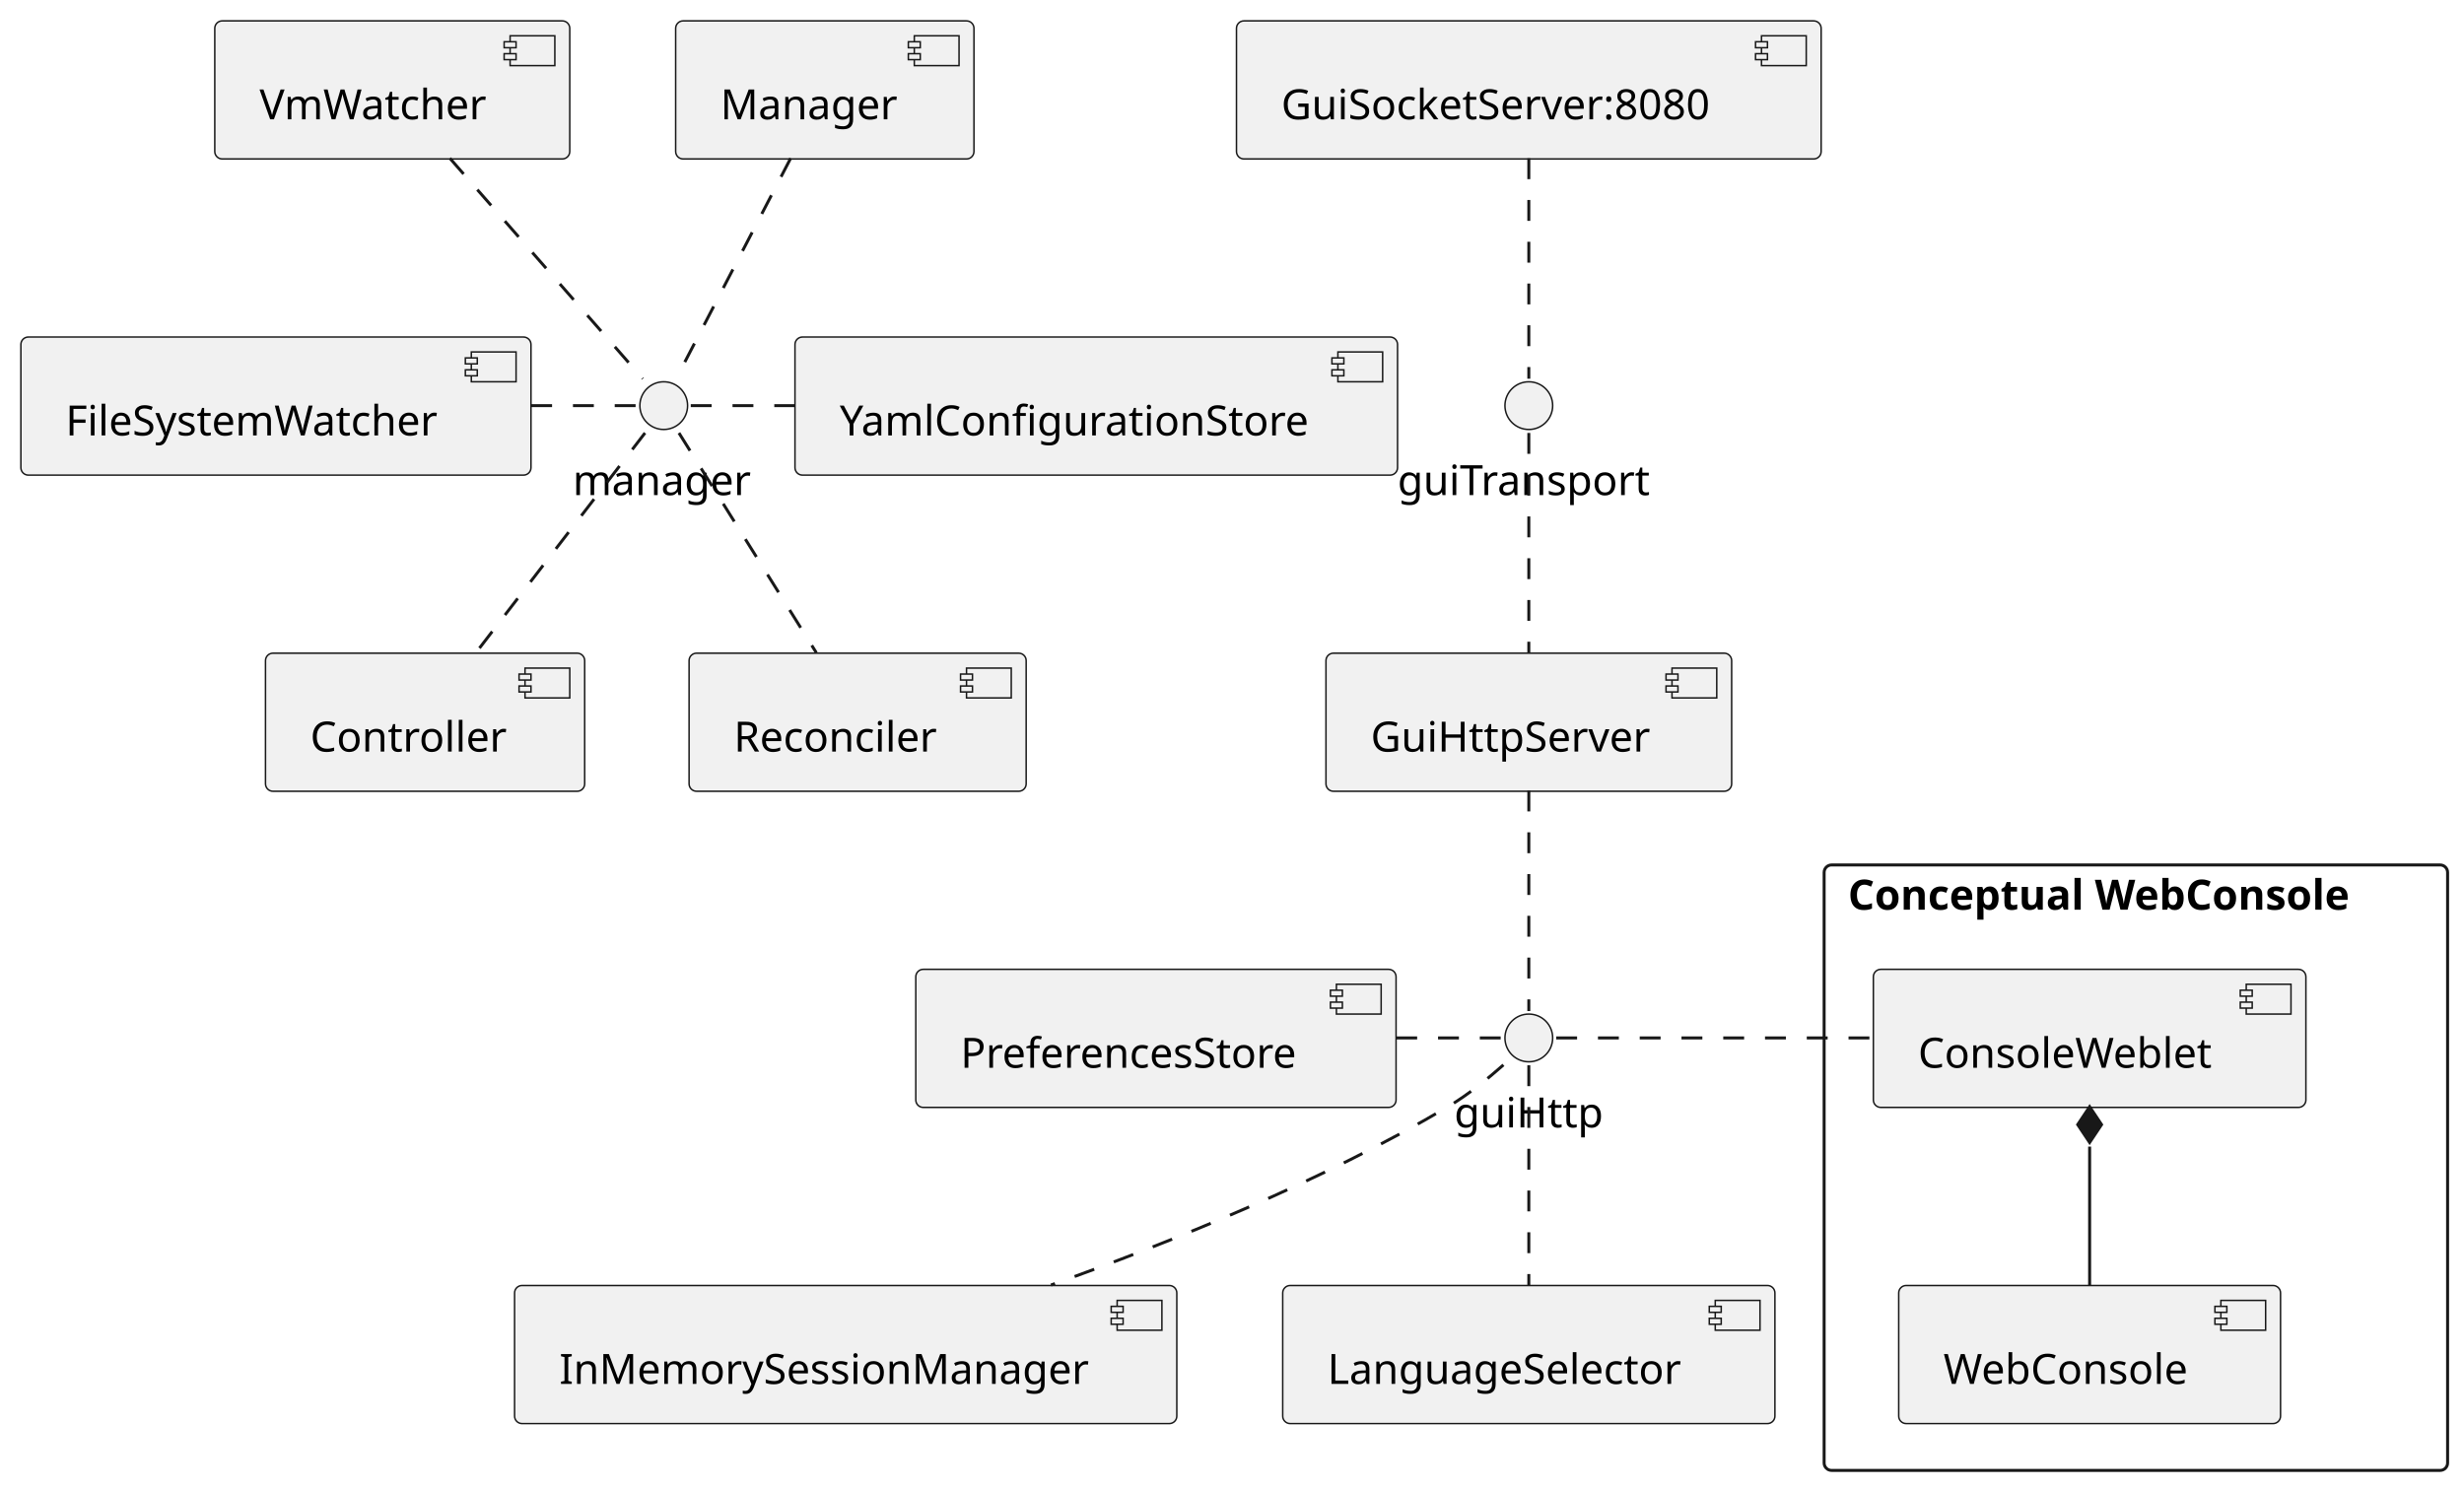
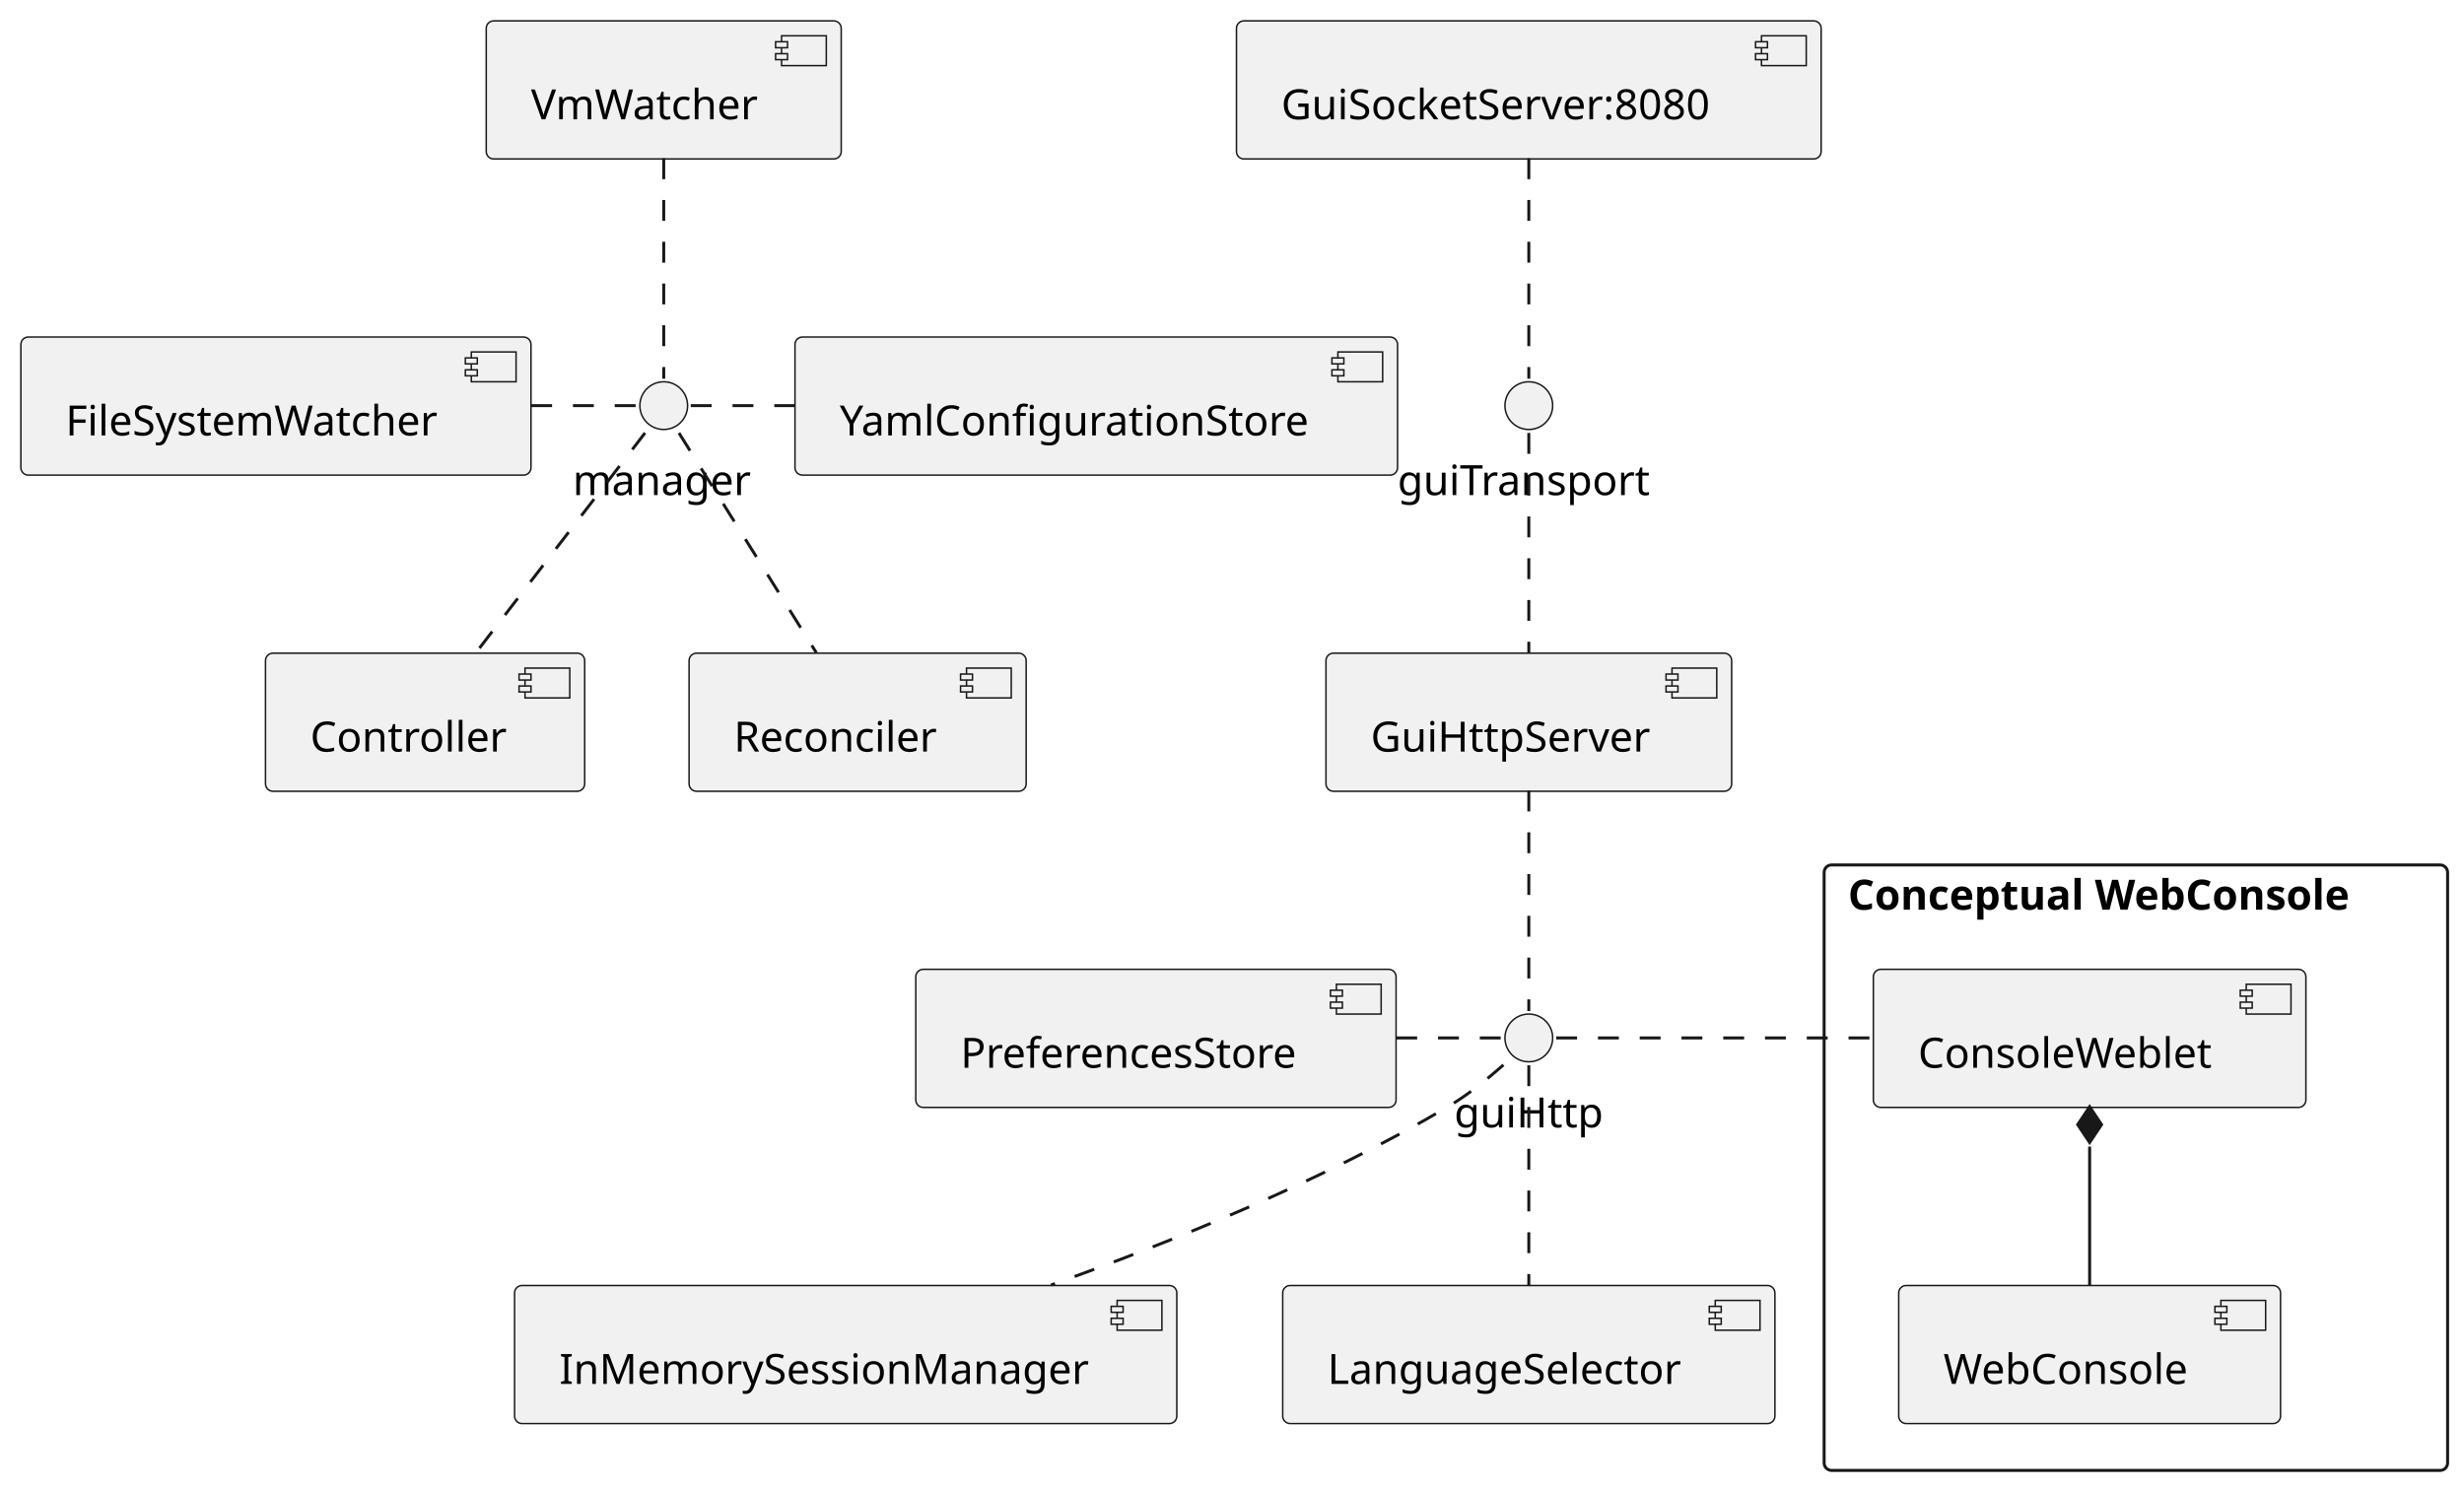
<svg xmlns="http://www.w3.org/2000/svg" contentStyleType="text/css" height="499px" preserveAspectRatio="none" style="width:826px;height:499px;background:#FFFFFF;" version="1.1" viewBox="0 0 826 499" width="826px" zoomAndPan="magnify">
  <defs />
  <g>
    <g id="cluster_Conceptual WebConsole">
      <rect fill="none" height="203" rx="2.5" ry="2.5" style="stroke:#181818;stroke-width:1.0;" width="209" x="611.5" y="290" />
      <text fill="#000000" font-family="sans-serif" font-size="14" font-weight="bold" lengthAdjust="spacing" textLength="193" x="619.5" y="304.995">Conceptual WebConsole</text>
    </g>
    <g id="elem_ConsoleWeblet">
      <rect fill="#F1F1F1" height="46.297" rx="2.5" ry="2.5" style="stroke:#181818;stroke-width:0.5;" width="145" x="628" y="325" />
      <rect fill="#F1F1F1" height="10" style="stroke:#181818;stroke-width:0.5;" width="15" x="753" y="330" />
      <rect fill="#F1F1F1" height="2" style="stroke:#181818;stroke-width:0.5;" width="4" x="751" y="332" />
      <rect fill="#F1F1F1" height="2" style="stroke:#181818;stroke-width:0.5;" width="4" x="751" y="336" />
      <text fill="#000000" font-family="sans-serif" font-size="14" lengthAdjust="spacing" textLength="105" x="643" y="357.995">ConsoleWeblet</text>
    </g>
    <g id="elem_WebConsole">
      <rect fill="#F1F1F1" height="46.297" rx="2.5" ry="2.5" style="stroke:#181818;stroke-width:0.5;" width="128" x="636.5" y="431" />
      <rect fill="#F1F1F1" height="10" style="stroke:#181818;stroke-width:0.5;" width="15" x="744.5" y="436" />
      <rect fill="#F1F1F1" height="2" style="stroke:#181818;stroke-width:0.5;" width="4" x="742.5" y="438" />
      <rect fill="#F1F1F1" height="2" style="stroke:#181818;stroke-width:0.5;" width="4" x="742.5" y="442" />
      <text fill="#000000" font-family="sans-serif" font-size="14" lengthAdjust="spacing" textLength="88" x="651.5" y="463.995">WebConsole</text>
    </g>
    <g id="elem_mgr">
      <ellipse cx="222.5" cy="136" fill="#F1F1F1" rx="8" ry="8" style="stroke:#181818;stroke-width:0.5;" />
      <text fill="#000000" font-family="sans-serif" font-size="14" lengthAdjust="spacing" textLength="61" x="192" y="165.995">manager</text>
    </g>
    <g id="elem_FileSystemWatcher">
      <rect fill="#F1F1F1" height="46.297" rx="2.5" ry="2.5" style="stroke:#181818;stroke-width:0.5;" width="171" x="7" y="113" />
      <rect fill="#F1F1F1" height="10" style="stroke:#181818;stroke-width:0.5;" width="15" x="158" y="118" />
      <rect fill="#F1F1F1" height="2" style="stroke:#181818;stroke-width:0.5;" width="4" x="156" y="120" />
      <rect fill="#F1F1F1" height="2" style="stroke:#181818;stroke-width:0.5;" width="4" x="156" y="124" />
      <text fill="#000000" font-family="sans-serif" font-size="14" lengthAdjust="spacing" textLength="131" x="22" y="145.995">FileSystemWatcher</text>
    </g>
    <g id="elem_YamlConfigurationStore">
      <rect fill="#F1F1F1" height="46.297" rx="2.5" ry="2.5" style="stroke:#181818;stroke-width:0.5;" width="202" x="266.5" y="113" />
      <rect fill="#F1F1F1" height="10" style="stroke:#181818;stroke-width:0.5;" width="15" x="448.5" y="118" />
      <rect fill="#F1F1F1" height="2" style="stroke:#181818;stroke-width:0.5;" width="4" x="446.5" y="120" />
      <rect fill="#F1F1F1" height="2" style="stroke:#181818;stroke-width:0.5;" width="4" x="446.5" y="124" />
      <text fill="#000000" font-family="sans-serif" font-size="14" lengthAdjust="spacing" textLength="162" x="281.5" y="145.995">YamlConfigurationStore</text>
    </g>
    <g id="elem_Controller">
      <rect fill="#F1F1F1" height="46.297" rx="2.5" ry="2.5" style="stroke:#181818;stroke-width:0.5;" width="107" x="89" y="219" />
      <rect fill="#F1F1F1" height="10" style="stroke:#181818;stroke-width:0.5;" width="15" x="176" y="224" />
      <rect fill="#F1F1F1" height="2" style="stroke:#181818;stroke-width:0.5;" width="4" x="174" y="226" />
      <rect fill="#F1F1F1" height="2" style="stroke:#181818;stroke-width:0.5;" width="4" x="174" y="230" />
      <text fill="#000000" font-family="sans-serif" font-size="14" lengthAdjust="spacing" textLength="67" x="104" y="251.995">Controller</text>
    </g>
-     <g id="elem_Manager">
-       <rect fill="#F1F1F1" height="46.297" rx="2.5" ry="2.5" style="stroke:#181818;stroke-width:0.5;" width="100" x="226.5" y="7" />
-       <rect fill="#F1F1F1" height="10" style="stroke:#181818;stroke-width:0.5;" width="15" x="306.5" y="12" />
-       <rect fill="#F1F1F1" height="2" style="stroke:#181818;stroke-width:0.5;" width="4" x="304.5" y="14" />
-       <rect fill="#F1F1F1" height="2" style="stroke:#181818;stroke-width:0.5;" width="4" x="304.5" y="18" />
-       <text fill="#000000" font-family="sans-serif" font-size="14" lengthAdjust="spacing" textLength="60" x="241.5" y="39.995">Manager</text>
-     </g>
    <g id="elem_VmWatcher">
-       <rect fill="#F1F1F1" height="46.297" rx="2.5" ry="2.5" style="stroke:#181818;stroke-width:0.5;" width="119" x="72" y="7" />
-       <rect fill="#F1F1F1" height="10" style="stroke:#181818;stroke-width:0.5;" width="15" x="171" y="12" />
-       <rect fill="#F1F1F1" height="2" style="stroke:#181818;stroke-width:0.5;" width="4" x="169" y="14" />
-       <rect fill="#F1F1F1" height="2" style="stroke:#181818;stroke-width:0.5;" width="4" x="169" y="18" />
-       <text fill="#000000" font-family="sans-serif" font-size="14" lengthAdjust="spacing" textLength="79" x="87" y="39.995">VmWatcher</text>
+       <rect fill="#F1F1F1" height="46.297" rx="2.5" ry="2.5" style="stroke:#181818;stroke-width:0.5;" width="119" x="163" y="7" />
+       <rect fill="#F1F1F1" height="10" style="stroke:#181818;stroke-width:0.5;" width="15" x="262" y="12" />
+       <rect fill="#F1F1F1" height="2" style="stroke:#181818;stroke-width:0.5;" width="4" x="260" y="14" />
+       <rect fill="#F1F1F1" height="2" style="stroke:#181818;stroke-width:0.5;" width="4" x="260" y="18" />
+       <text fill="#000000" font-family="sans-serif" font-size="14" lengthAdjust="spacing" textLength="79" x="178" y="39.995">VmWatcher</text>
    </g>
    <g id="elem_Reconciler">
      <rect fill="#F1F1F1" height="46.297" rx="2.5" ry="2.5" style="stroke:#181818;stroke-width:0.5;" width="113" x="231" y="219" />
      <rect fill="#F1F1F1" height="10" style="stroke:#181818;stroke-width:0.5;" width="15" x="324" y="224" />
      <rect fill="#F1F1F1" height="2" style="stroke:#181818;stroke-width:0.5;" width="4" x="322" y="226" />
      <rect fill="#F1F1F1" height="2" style="stroke:#181818;stroke-width:0.5;" width="4" x="322" y="230" />
      <text fill="#000000" font-family="sans-serif" font-size="14" lengthAdjust="spacing" textLength="73" x="246" y="251.995">Reconciler</text>
    </g>
    <g id="elem_hT">
      <ellipse cx="512.5" cy="136" fill="#F1F1F1" rx="8" ry="8" style="stroke:#181818;stroke-width:0.5;" />
      <text fill="#000000" font-family="sans-serif" font-size="14" lengthAdjust="spacing" textLength="88" x="468.5" y="165.995">guiTransport</text>
    </g>
    <g id="elem_GuiSocketServer:8080">
      <rect fill="#F1F1F1" height="46.297" rx="2.5" ry="2.5" style="stroke:#181818;stroke-width:0.5;" width="196" x="414.5" y="7" />
      <rect fill="#F1F1F1" height="10" style="stroke:#181818;stroke-width:0.5;" width="15" x="590.5" y="12" />
      <rect fill="#F1F1F1" height="2" style="stroke:#181818;stroke-width:0.5;" width="4" x="588.5" y="14" />
      <rect fill="#F1F1F1" height="2" style="stroke:#181818;stroke-width:0.5;" width="4" x="588.5" y="18" />
      <text fill="#000000" font-family="sans-serif" font-size="14" lengthAdjust="spacing" textLength="156" x="429.5" y="39.995">GuiSocketServer:8080</text>
    </g>
    <g id="elem_GuiHttpServer">
      <rect fill="#F1F1F1" height="46.297" rx="2.5" ry="2.5" style="stroke:#181818;stroke-width:0.5;" width="136" x="444.5" y="219" />
      <rect fill="#F1F1F1" height="10" style="stroke:#181818;stroke-width:0.5;" width="15" x="560.5" y="224" />
      <rect fill="#F1F1F1" height="2" style="stroke:#181818;stroke-width:0.5;" width="4" x="558.5" y="226" />
      <rect fill="#F1F1F1" height="2" style="stroke:#181818;stroke-width:0.5;" width="4" x="558.5" y="230" />
      <text fill="#000000" font-family="sans-serif" font-size="14" lengthAdjust="spacing" textLength="96" x="459.5" y="251.995">GuiHttpServer</text>
    </g>
    <g id="elem_http">
      <ellipse cx="512.5" cy="348" fill="#F1F1F1" rx="8" ry="8" style="stroke:#181818;stroke-width:0.5;" />
      <text fill="#000000" font-family="sans-serif" font-size="14" lengthAdjust="spacing" textLength="50" x="487.5" y="377.995">guiHttp</text>
    </g>
    <g id="elem_PreferencesStore">
      <rect fill="#F1F1F1" height="46.297" rx="2.5" ry="2.5" style="stroke:#181818;stroke-width:0.5;" width="161" x="307" y="325" />
      <rect fill="#F1F1F1" height="10" style="stroke:#181818;stroke-width:0.5;" width="15" x="448" y="330" />
      <rect fill="#F1F1F1" height="2" style="stroke:#181818;stroke-width:0.5;" width="4" x="446" y="332" />
      <rect fill="#F1F1F1" height="2" style="stroke:#181818;stroke-width:0.5;" width="4" x="446" y="336" />
      <text fill="#000000" font-family="sans-serif" font-size="14" lengthAdjust="spacing" textLength="121" x="322" y="357.995">PreferencesStore</text>
    </g>
    <g id="elem_InMemorySessionManager">
      <rect fill="#F1F1F1" height="46.297" rx="2.5" ry="2.5" style="stroke:#181818;stroke-width:0.5;" width="222" x="172.5" y="431" />
      <rect fill="#F1F1F1" height="10" style="stroke:#181818;stroke-width:0.5;" width="15" x="374.5" y="436" />
      <rect fill="#F1F1F1" height="2" style="stroke:#181818;stroke-width:0.5;" width="4" x="372.5" y="438" />
      <rect fill="#F1F1F1" height="2" style="stroke:#181818;stroke-width:0.5;" width="4" x="372.5" y="442" />
      <text fill="#000000" font-family="sans-serif" font-size="14" lengthAdjust="spacing" textLength="182" x="187.5" y="463.995">InMemorySessionManager</text>
    </g>
    <g id="elem_LanguageSelector">
      <rect fill="#F1F1F1" height="46.297" rx="2.5" ry="2.5" style="stroke:#181818;stroke-width:0.5;" width="165" x="430" y="431" />
      <rect fill="#F1F1F1" height="10" style="stroke:#181818;stroke-width:0.5;" width="15" x="575" y="436" />
      <rect fill="#F1F1F1" height="2" style="stroke:#181818;stroke-width:0.5;" width="4" x="573" y="438" />
      <rect fill="#F1F1F1" height="2" style="stroke:#181818;stroke-width:0.5;" width="4" x="573" y="442" />
      <text fill="#000000" font-family="sans-serif" font-size="14" lengthAdjust="spacing" textLength="125" x="445" y="463.995">LanguageSelector</text>
    </g>
    <g id="link_FileSystemWatcher_mgr">
      <path d="M178.07,136 C189.87,136 201.67,136 213.47,136 " fill="none" id="FileSystemWatcher-mgr" style="stroke:#181818;stroke-width:1.0;stroke-dasharray:7.0,7.0;" />
    </g>
    <g id="link_mgr_YamlConfigurationStore">
      <path d="M231.56,136 C243.16,136 254.75,136 266.34,136 " fill="none" id="mgr-YamlConfigurationStore" style="stroke:#181818;stroke-width:1.0;stroke-dasharray:7.0,7.0;" />
    </g>
    <g id="link_mgr_Controller">
      <path d="M216.22,145.16 C204.14,160.87 177.28,195.78 159.54,218.85 " fill="none" id="mgr-Controller" style="stroke:#181818;stroke-width:1.0;stroke-dasharray:7.0,7.0;" />
    </g>
-     <g id="link_Manager_mgr">
-       <path d="M265.05,53.06 C253.04,76.19 234.8,111.32 226.66,126.98 " fill="none" id="Manager-mgr" style="stroke:#181818;stroke-width:1.0;stroke-dasharray:7.0,7.0;" />
-     </g>
    <g id="link_VmWatcher_mgr">
-       <path d="M150.8,53.06 C171.04,76.19 201.78,111.32 215.48,126.98 " fill="none" id="VmWatcher-mgr" style="stroke:#181818;stroke-width:1.0;stroke-dasharray:7.0,7.0;" />
+       <path d="M222.5,53.06 C222.5,76.19 222.5,111.32 222.5,126.98 " fill="none" id="VmWatcher-mgr" style="stroke:#181818;stroke-width:1.0;stroke-dasharray:7.0,7.0;" />
    </g>
    <g id="link_mgr_Reconciler">
      <path d="M227.6,145.16 C237.42,160.87 259.24,195.78 273.66,218.85 " fill="none" id="mgr-Reconciler" style="stroke:#181818;stroke-width:1.0;stroke-dasharray:7.0,7.0;" />
    </g>
    <g id="link_GuiSocketServer:8080_hT">
      <path d="M512.5,53.06 C512.5,76.19 512.5,111.32 512.5,126.98 " fill="none" id="GuiSocketServer:8080-hT" style="stroke:#181818;stroke-width:1.0;stroke-dasharray:7.0,7.0;" />
    </g>
    <g id="link_hT_GuiHttpServer">
      <path d="M512.5,145.16 C512.5,160.87 512.5,195.78 512.5,218.85 " fill="none" id="hT-GuiHttpServer" style="stroke:#181818;stroke-width:1.0;stroke-dasharray:7.0,7.0;" />
    </g>
    <g id="link_GuiHttpServer_http">
      <path d="M512.5,265.06 C512.5,288.19 512.5,323.32 512.5,338.98 " fill="none" id="GuiHttpServer-http" style="stroke:#181818;stroke-width:1.0;stroke-dasharray:7.0,7.0;" />
    </g>
    <g id="link_PreferencesStore_http">
      <path d="M468.07,348 C479.87,348 491.67,348 503.47,348 " fill="none" id="PreferencesStore-http" style="stroke:#181818;stroke-width:1.0;stroke-dasharray:7.0,7.0;" />
    </g>
    <g id="link_http_InMemorySessionManager">
      <path d="M503.99,357.04 C498.91,361.56 492.16,367.06 485.5,371 C443.49,395.88 392.53,416.51 352.3,430.85 " fill="none" id="http-InMemorySessionManager" style="stroke:#181818;stroke-width:1.0;stroke-dasharray:7.0,7.0;" />
    </g>
    <g id="link_http_LanguageSelector">
      <path d="M512.5,357.16 C512.5,372.87 512.5,407.78 512.5,430.85 " fill="none" id="http-LanguageSelector" style="stroke:#181818;stroke-width:1.0;stroke-dasharray:7.0,7.0;" />
    </g>
    <g id="link_http_ConsoleWeblet">
      <path d="M521.68,348 C557.07,348 592.46,348 627.85,348 " fill="none" id="http-ConsoleWeblet" style="stroke:#181818;stroke-width:1.0;stroke-dasharray:7.0,7.0;" />
    </g>
    <g id="link_ConsoleWeblet_WebConsole">
      <path d="M700.5,384.44 C700.5,399.87 700.5,417.47 700.5,430.98 " fill="none" id="ConsoleWeblet-backto-WebConsole" style="stroke:#181818;stroke-width:1.0;" />
      <polygon fill="#181818" points="700.5,371.06,696.5,377.06,700.5,383.06,704.5,377.06,700.5,371.06" style="stroke:#181818;stroke-width:1.0;" />
    </g>
  </g>
</svg>
